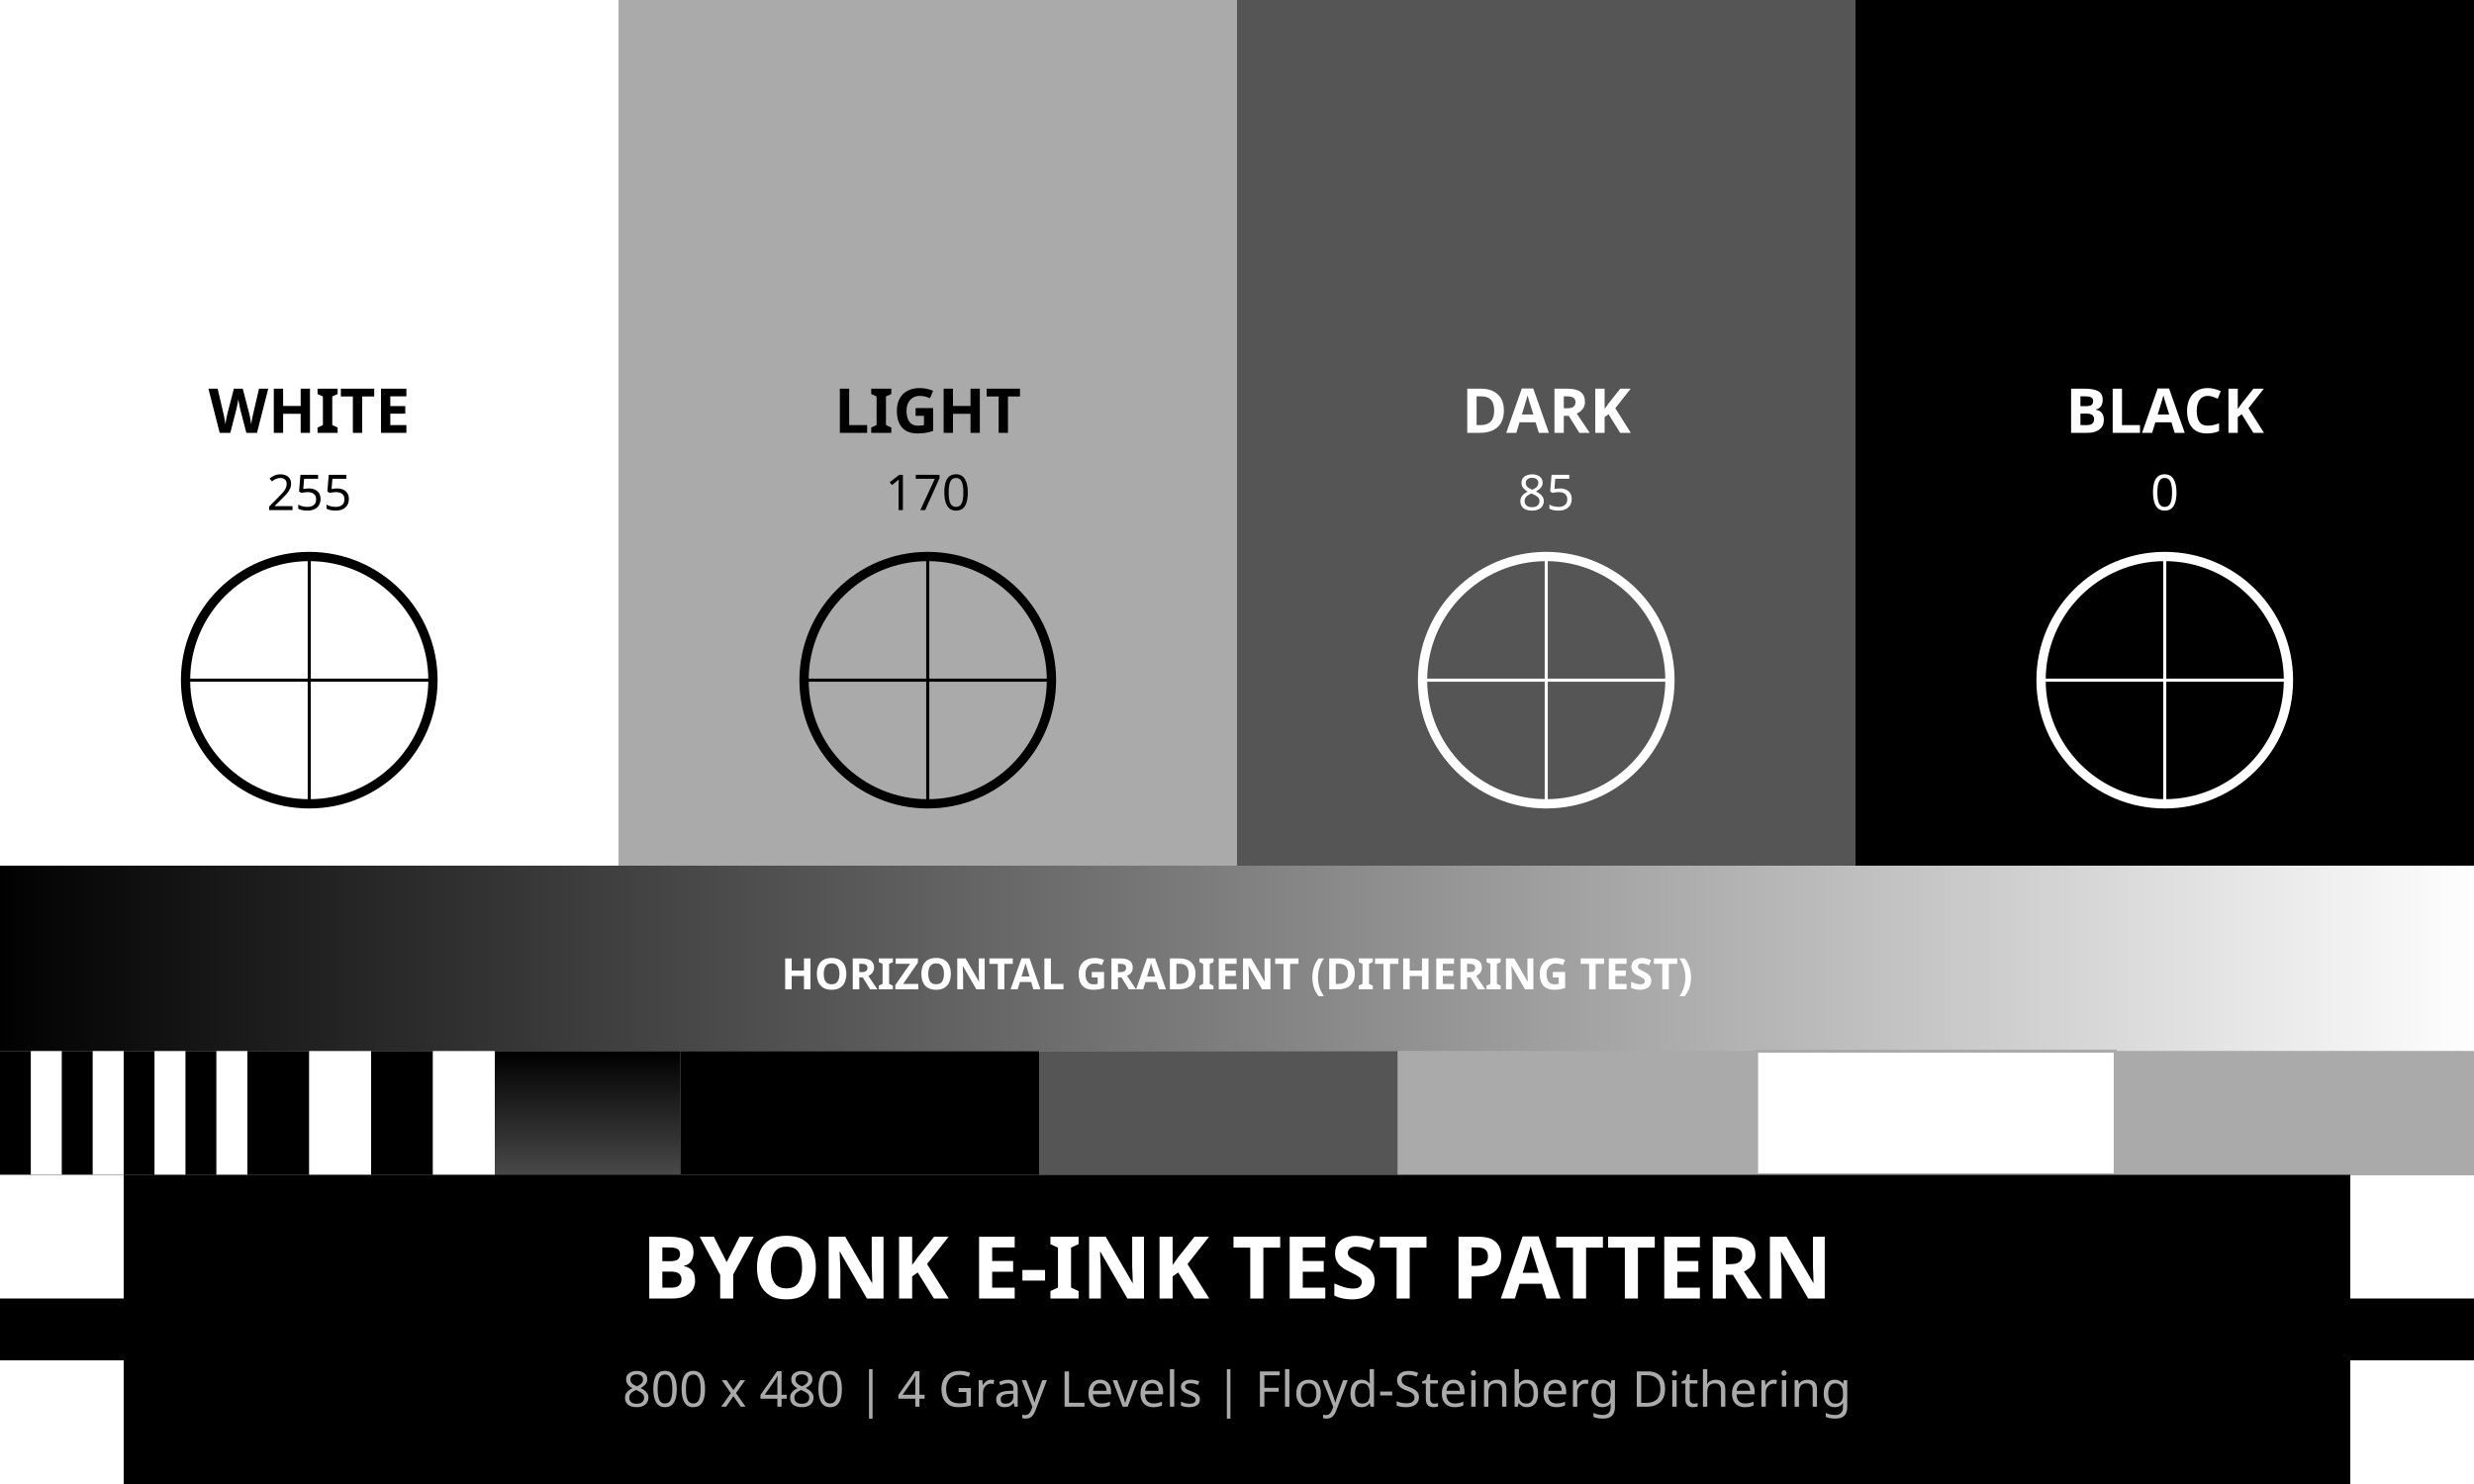
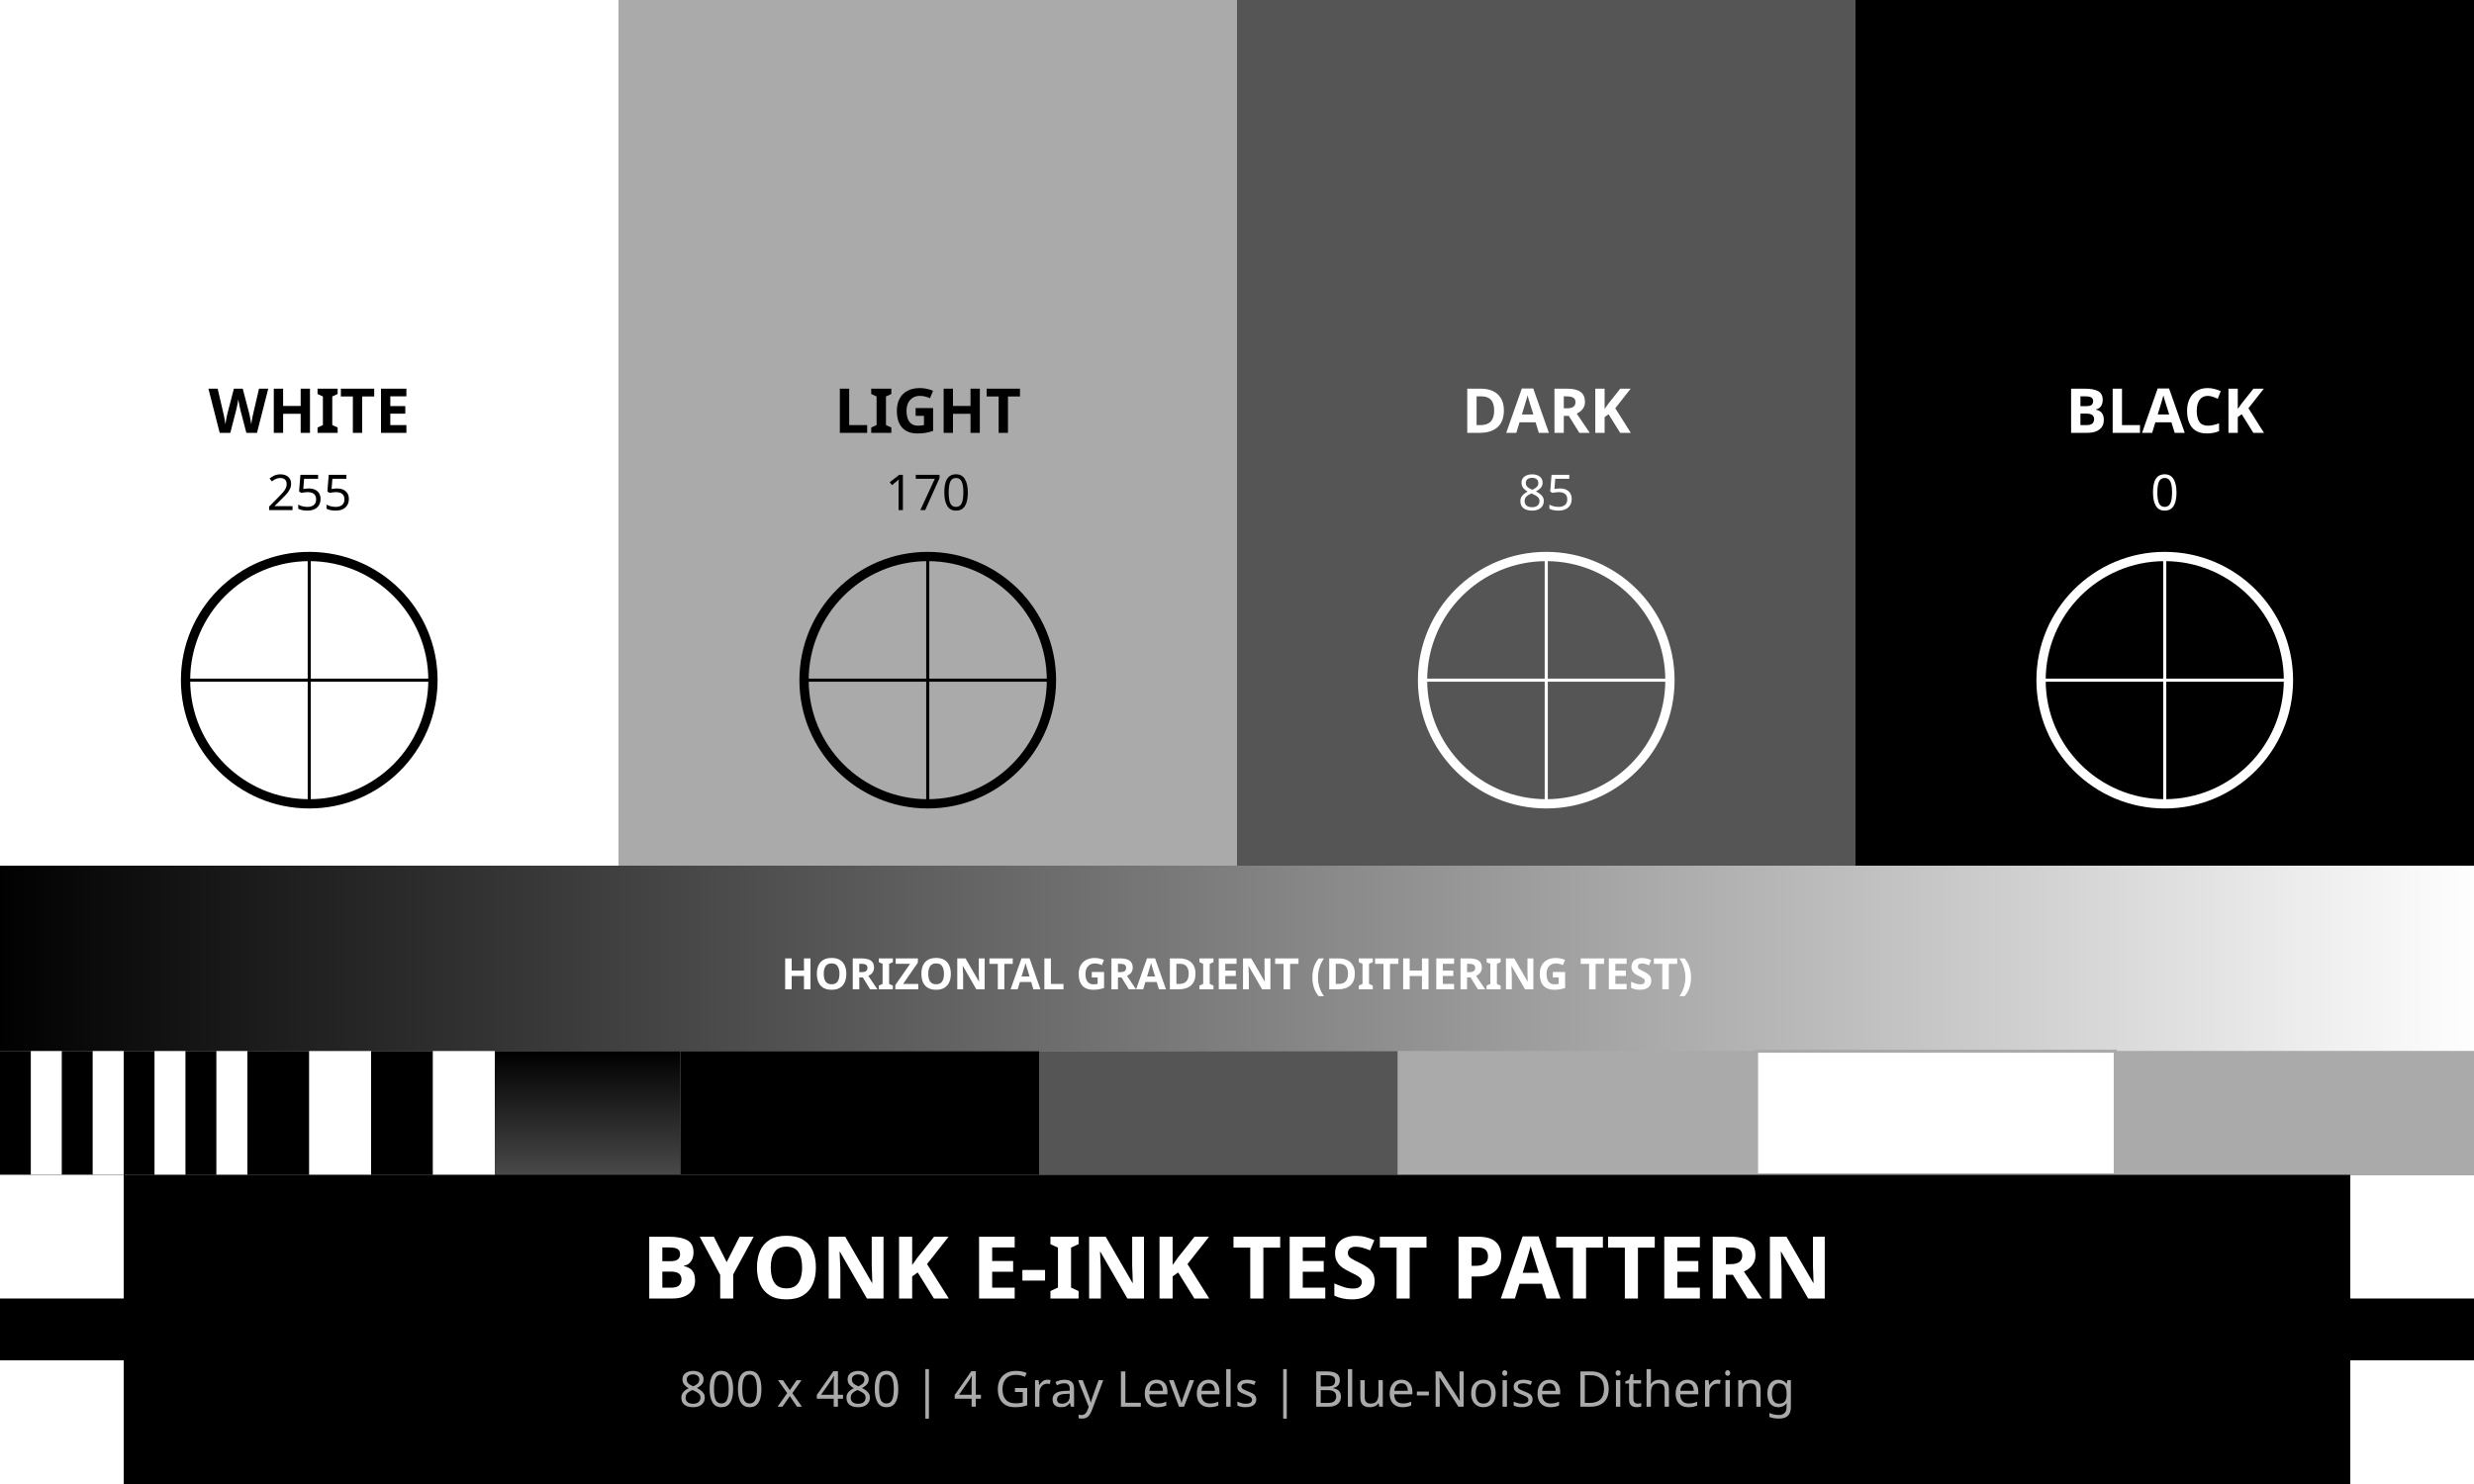
<svg xmlns="http://www.w3.org/2000/svg" viewBox="0 0 800 480" width="800" height="480">
  <defs>
    <linearGradient id="hGradient" x1="0%" y1="0%" x2="100%" y2="0%">
      <stop offset="0%" style="stop-color:rgb(0,0,0)" />
      <stop offset="100%" style="stop-color:rgb(255,255,255)" />
    </linearGradient>
    <linearGradient id="vGradient" x1="0%" y1="0%" x2="0%" y2="100%">
      <stop offset="0%" style="stop-color:rgb(0,0,0)" />
      <stop offset="100%" style="stop-color:rgb(255,255,255)" />
    </linearGradient>
  </defs>
  <rect width="800" height="480" fill="rgb(170,170,170)" />
  <rect x="0" y="0" width="200" height="280" fill="rgb(255,255,255)" />
  <rect x="200" y="0" width="200" height="280" fill="rgb(170,170,170)" />
  <rect x="400" y="0" width="200" height="280" fill="rgb(85,85,85)" />
  <rect x="600" y="0" width="200" height="280" fill="rgb(0,0,0)" />
  <text x="100" y="140" text-anchor="middle" fill="black" font-family="Outfit" font-size="20" font-weight="600">WHITE</text>
  <text x="100" y="165" text-anchor="middle" fill="black" font-family="Outfit" font-size="16">255</text>
  <text x="300" y="140" text-anchor="middle" fill="black" font-family="Outfit" font-size="20" font-weight="600">LIGHT</text>
  <text x="300" y="165" text-anchor="middle" fill="black" font-family="Outfit" font-size="16">170</text>
  <text x="500" y="140" text-anchor="middle" fill="white" font-family="Outfit" font-size="20" font-weight="600">DARK</text>
  <text x="500" y="165" text-anchor="middle" fill="white" font-family="Outfit" font-size="16">85</text>
  <text x="700" y="140" text-anchor="middle" fill="white" font-family="Outfit" font-size="20" font-weight="600">BLACK</text>
  <text x="700" y="165" text-anchor="middle" fill="white" font-family="Outfit" font-size="16">0</text>
  <circle cx="100" cy="220" r="40" fill="none" stroke="black" stroke-width="3" />
  <circle cx="300" cy="220" r="40" fill="none" stroke="black" stroke-width="3" />
  <circle cx="500" cy="220" r="40" fill="none" stroke="white" stroke-width="3" />
  <circle cx="700" cy="220" r="40" fill="none" stroke="white" stroke-width="3" />
  <line x1="60" y1="220" x2="140" y2="220" stroke="black" stroke-width="1" />
  <line x1="100" y1="180" x2="100" y2="260" stroke="black" stroke-width="1" />
  <line x1="260" y1="220" x2="340" y2="220" stroke="black" stroke-width="1" />
  <line x1="300" y1="180" x2="300" y2="260" stroke="black" stroke-width="1" />
  <line x1="460" y1="220" x2="540" y2="220" stroke="white" stroke-width="1" />
  <line x1="500" y1="180" x2="500" y2="260" stroke="white" stroke-width="1" />
  <line x1="660" y1="220" x2="740" y2="220" stroke="white" stroke-width="1" />
  <line x1="700" y1="180" x2="700" y2="260" stroke="white" stroke-width="1" />
  <rect x="0" y="280" width="800" height="60" fill="url(#hGradient)" />
  <text x="400" y="320" text-anchor="middle" fill="white" font-family="Outfit" font-size="14" font-weight="600" style="text-shadow: 1px 1px 0 black, -1px -1px 0 black, 1px -1px 0 black, -1px 1px 0 black;">
    HORIZONTAL GRADIENT (DITHERING TEST)
  </text>
  <g>
    <rect x="0" y="340" width="10" height="40" fill="black" />
    <rect x="10" y="340" width="10" height="40" fill="white" />
    <rect x="20" y="340" width="10" height="40" fill="black" />
    <rect x="30" y="340" width="10" height="40" fill="white" />
    <rect x="40" y="340" width="10" height="40" fill="black" />
    <rect x="50" y="340" width="10" height="40" fill="white" />
    <rect x="60" y="340" width="10" height="40" fill="black" />
    <rect x="70" y="340" width="10" height="40" fill="white" />
    <rect x="80" y="340" width="20" height="40" fill="black" />
    <rect x="100" y="340" width="20" height="40" fill="white" />
    <rect x="120" y="340" width="20" height="40" fill="black" />
    <rect x="140" y="340" width="20" height="40" fill="white" />
  </g>
  <rect x="160" y="340" width="60" height="140" fill="url(#vGradient)" />
  <rect x="220" y="340" width="116" height="40" fill="rgb(0,0,0)" />
  <rect x="336" y="340" width="116" height="40" fill="rgb(85,85,85)" />
  <rect x="452" y="340" width="116" height="40" fill="rgb(170,170,170)" />
  <rect x="568" y="340" width="116" height="40" fill="rgb(255,255,255)" stroke="rgb(170,170,170)" />
  <rect x="684" y="340" width="116" height="40" fill="rgb(170,170,170)" />
  <rect x="0" y="380" width="800" height="100" fill="rgb(0,0,0)" />
  <text x="400" y="420" text-anchor="middle" fill="white" font-family="Outfit" font-size="28" font-weight="700">BYONK E-INK TEST PATTERN</text>
-   <text x="400" y="455" text-anchor="middle" fill="rgb(170,170,170)" font-family="Outfit" font-size="16">800 x 480 | 4 Gray Levels | Floyd-Steinberg Dithering</text>
+   <text x="400" y="455" text-anchor="middle" fill="rgb(170,170,170)" font-family="Outfit" font-size="16">800 x 480 | 4 Gray Levels | Blue-Noise Dithering</text>
  <rect x="0" y="380" width="40" height="40" fill="white" />
  <rect x="760" y="380" width="40" height="40" fill="white" />
  <rect x="0" y="440" width="40" height="40" fill="white" />
  <rect x="760" y="440" width="40" height="40" fill="white" />
</svg>
